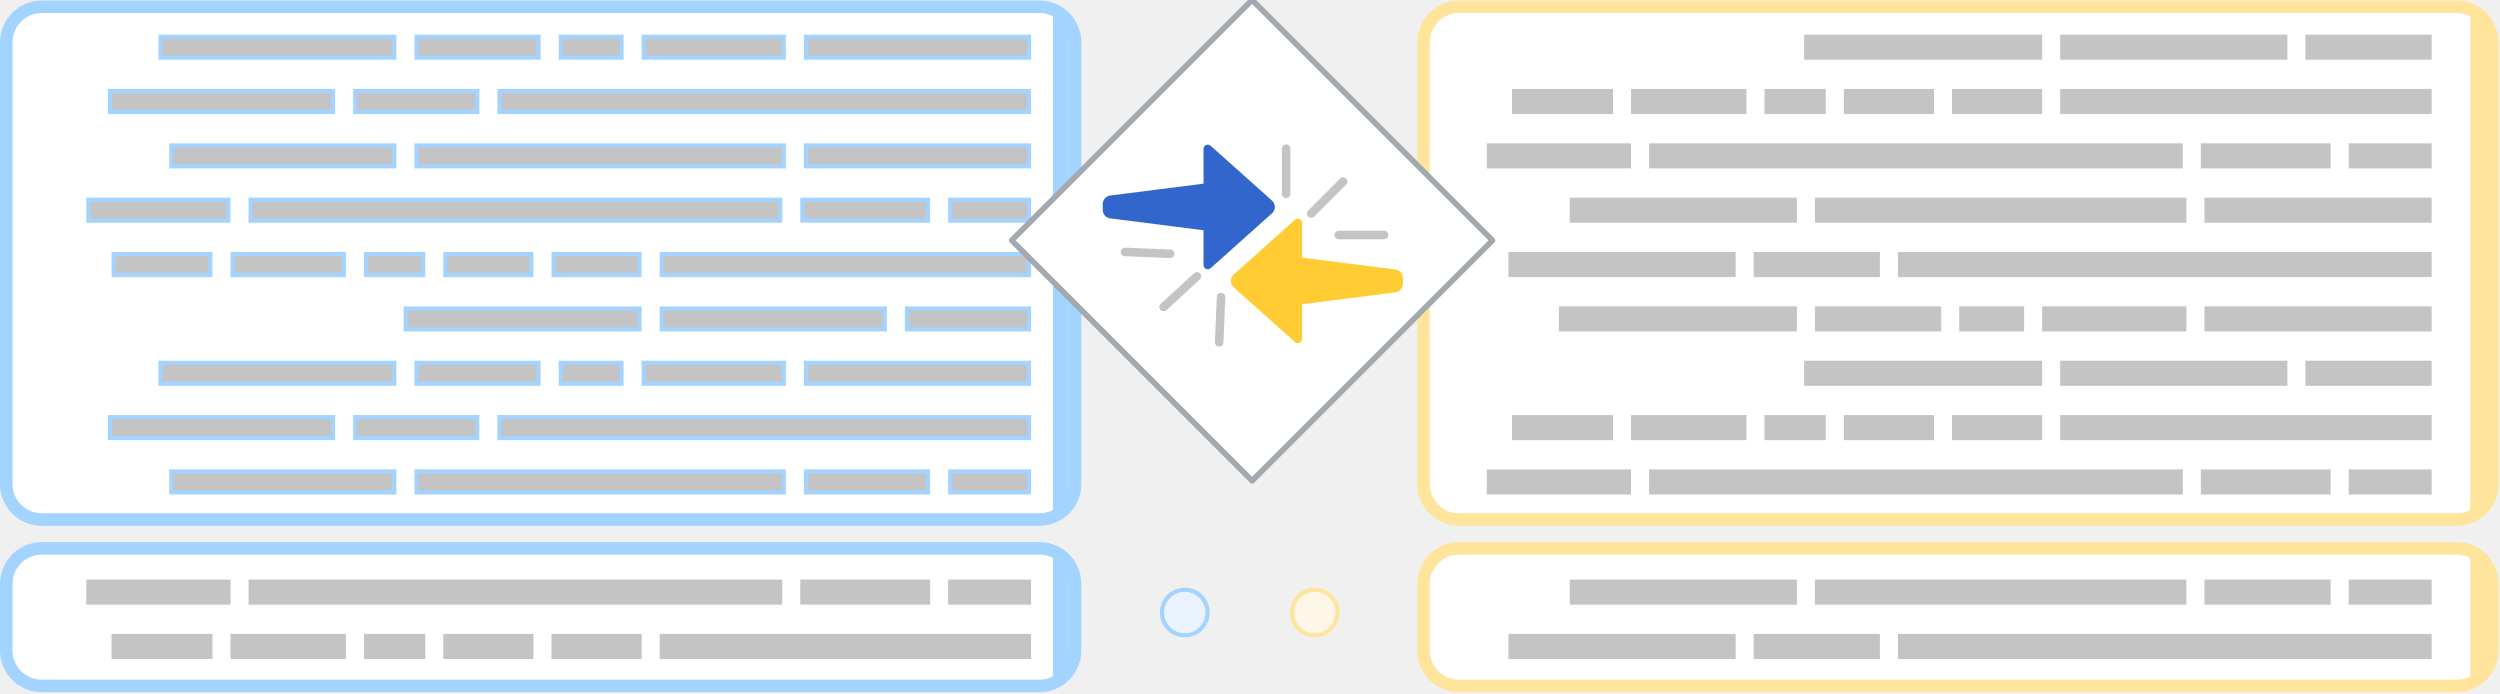
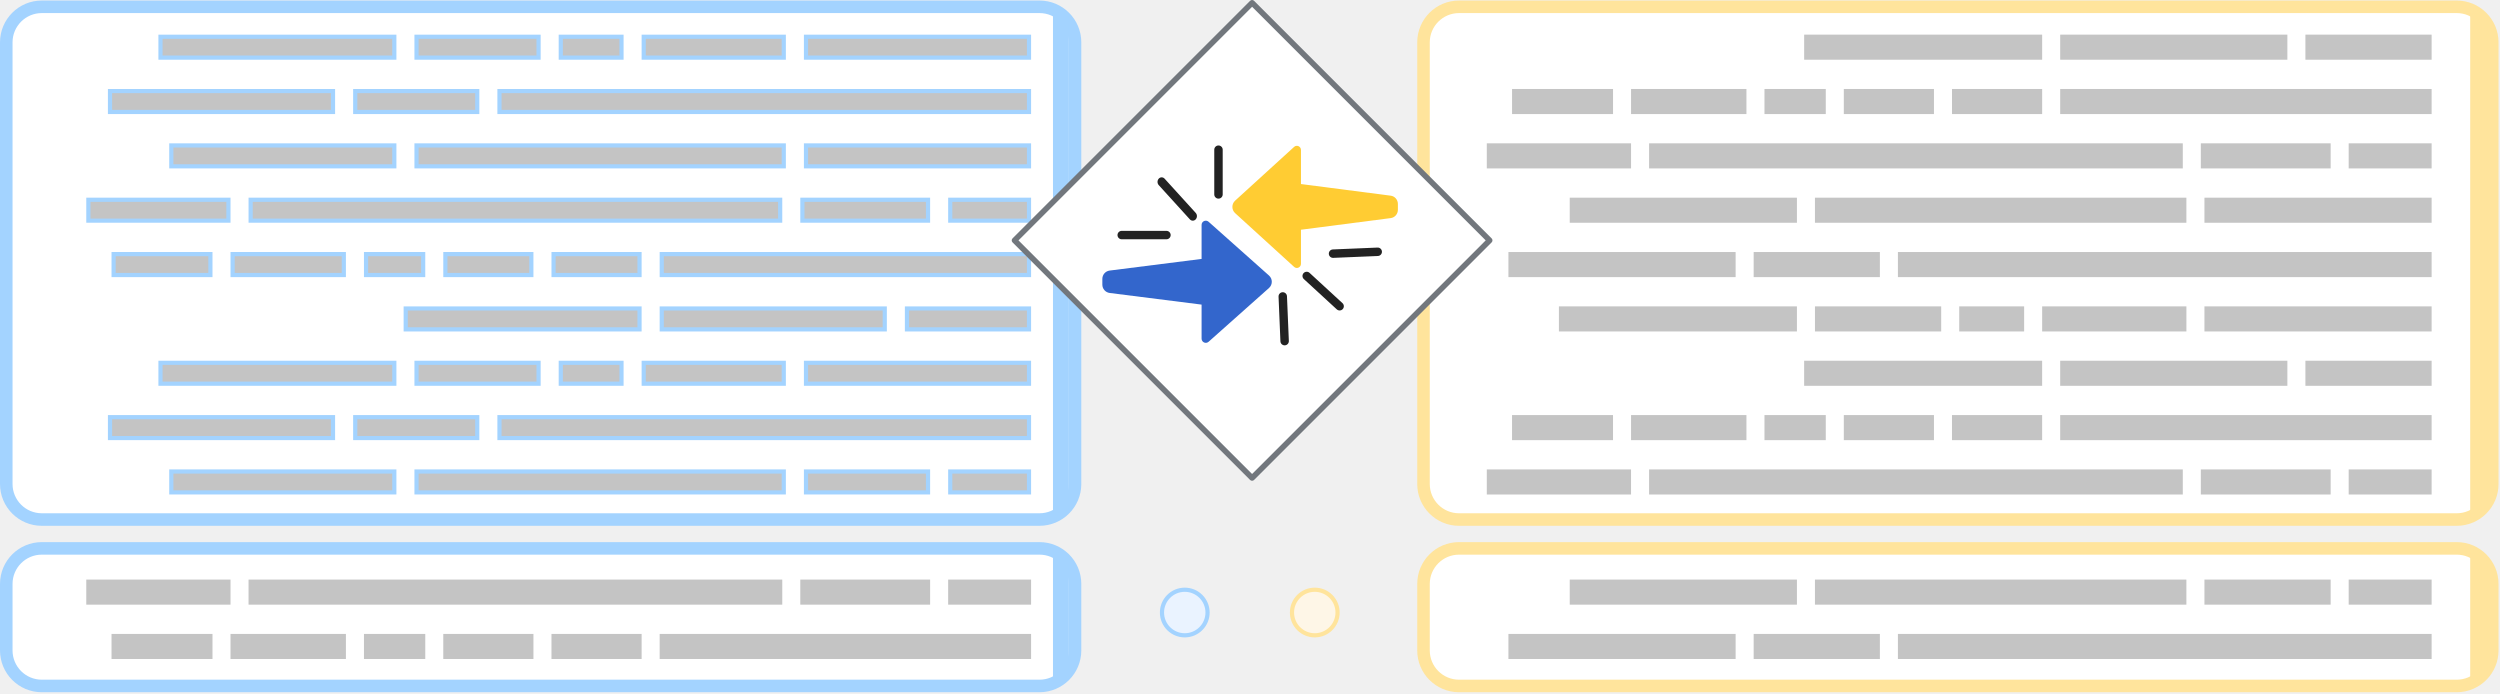
<svg xmlns="http://www.w3.org/2000/svg" width="598" height="166" viewBox="0 0 598 166" fill="none">
  <circle cx="283.396" cy="146.516" r="5.451" fill="#EAF3FF" stroke="#A3D3FF" />
  <circle cx="314.494" cy="146.516" r="5.451" fill="#FEF6E7" stroke="#FFE49C" />
  <rect x="596.148" y="164.082" width="255.647" height="32.91" rx="8.5" transform="rotate(-180 596.148 164.082)" fill="white" stroke="#FFE49C" stroke-width="3" />
  <rect x="594.676" y="162.404" width="3.803" height="29.262" transform="rotate(-180 594.676 162.404)" fill="#FFE49C" />
  <rect x="581.645" y="144.635" width="19.84" height="6" transform="rotate(-180 581.645 144.635)" fill="#C4C4C4" />
  <rect x="429.824" y="144.635" width="54.343" height="6" transform="rotate(-180 429.824 144.635)" fill="#C4C4C4" />
  <rect x="415.16" y="157.635" width="54.343" height="6" transform="rotate(-180 415.16 157.635)" fill="#C4C4C4" />
  <rect x="557.492" y="144.635" width="30.191" height="6" transform="rotate(-180 557.492 144.635)" fill="#C4C4C4" />
  <rect x="449.668" y="157.635" width="30.191" height="6" transform="rotate(-180 449.668 157.635)" fill="#C4C4C4" />
  <rect x="581.645" y="157.635" width="127.664" height="6" transform="rotate(-180 581.645 157.635)" fill="#C4C4C4" />
  <rect x="522.984" y="144.635" width="88.847" height="6" transform="rotate(-180 522.984 144.635)" fill="#C4C4C4" />
  <rect x="596.148" y="124.275" width="255.647" height="122.646" rx="8.5" transform="rotate(-180 596.148 124.275)" fill="white" stroke="#FFE49C" stroke-width="3" />
  <rect x="594.676" y="122.244" width="3.803" height="118.804" transform="rotate(-180 594.676 122.244)" fill="#FFE49C" />
  <rect x="581.645" y="118.286" width="19.84" height="6" transform="rotate(-180 581.645 118.286)" fill="#C4C4C4" />
  <rect x="488.48" y="105.286" width="21.565" height="6" transform="rotate(-180 488.48 105.286)" fill="#C4C4C4" />
  <rect x="462.605" y="105.286" width="21.565" height="6" transform="rotate(-180 462.605 105.286)" fill="#C4C4C4" />
  <rect x="436.727" y="105.286" width="14.664" height="6" transform="rotate(-180 436.727 105.286)" fill="#C4C4C4" />
  <rect x="417.75" y="105.286" width="27.603" height="6" transform="rotate(-180 417.75 105.286)" fill="#C4C4C4" />
  <rect x="488.48" y="92.286" width="56.931" height="6" transform="rotate(-180 488.48 92.2856)" fill="#C4C4C4" />
  <rect x="484.172" y="79.286" width="15.527" height="6" transform="rotate(-180 484.172 79.2856)" fill="#C4C4C4" />
  <rect x="429.824" y="79.286" width="56.931" height="6" transform="rotate(-180 429.824 79.2856)" fill="#C4C4C4" />
  <rect x="581.645" y="79.286" width="54.343" height="6" transform="rotate(-180 581.645 79.2856)" fill="#C4C4C4" />
  <rect x="522.988" y="79.286" width="34.504" height="6" transform="rotate(-180 522.988 79.2856)" fill="#C4C4C4" />
  <rect x="464.332" y="79.286" width="30.191" height="6" transform="rotate(-180 464.332 79.2856)" fill="#C4C4C4" />
  <rect x="547.141" y="92.286" width="54.343" height="6" transform="rotate(-180 547.141 92.2856)" fill="#C4C4C4" />
  <rect x="429.824" y="53.286" width="54.343" height="6" transform="rotate(-180 429.824 53.2856)" fill="#C4C4C4" />
  <rect x="415.16" y="66.286" width="54.343" height="6" transform="rotate(-180 415.16 66.2856)" fill="#C4C4C4" />
  <rect x="581.645" y="92.286" width="30.191" height="6" transform="rotate(-180 581.645 92.2856)" fill="#C4C4C4" />
  <rect x="581.645" y="53.286" width="54.343" height="6" transform="rotate(-180 581.645 53.2856)" fill="#C4C4C4" />
  <rect x="449.668" y="66.286" width="30.191" height="6" transform="rotate(-180 449.668 66.2856)" fill="#C4C4C4" />
  <rect x="385.832" y="105.286" width="24.153" height="6" transform="rotate(-180 385.832 105.286)" fill="#C4C4C4" />
  <rect x="557.492" y="118.286" width="31.053" height="6" transform="rotate(-180 557.492 118.286)" fill="#C4C4C4" />
  <rect x="390.145" y="118.286" width="34.504" height="6" transform="rotate(-180 390.145 118.286)" fill="#C4C4C4" />
  <rect x="522.125" y="118.286" width="127.664" height="6" transform="rotate(-180 522.125 118.286)" fill="#C4C4C4" />
  <rect x="581.645" y="66.286" width="127.664" height="6" transform="rotate(-180 581.645 66.2856)" fill="#C4C4C4" />
  <rect x="581.645" y="40.286" width="19.84" height="6" transform="rotate(-180 581.645 40.2856)" fill="#C4C4C4" />
  <rect x="488.484" y="27.286" width="21.565" height="6" transform="rotate(-180 488.484 27.2856)" fill="#C4C4C4" />
  <rect x="462.605" y="27.286" width="21.565" height="6" transform="rotate(-180 462.605 27.2856)" fill="#C4C4C4" />
  <rect x="436.727" y="27.286" width="14.664" height="6" transform="rotate(-180 436.727 27.2856)" fill="#C4C4C4" />
  <rect x="417.75" y="27.286" width="27.603" height="6" transform="rotate(-180 417.75 27.2856)" fill="#C4C4C4" />
  <rect x="488.484" y="14.286" width="56.931" height="6" transform="rotate(-180 488.484 14.2856)" fill="#C4C4C4" />
  <rect x="547.141" y="14.286" width="54.343" height="6" transform="rotate(-180 547.141 14.2856)" fill="#C4C4C4" />
  <rect x="581.645" y="14.286" width="30.191" height="6" transform="rotate(-180 581.645 14.2856)" fill="#C4C4C4" />
  <rect x="385.836" y="27.286" width="24.153" height="6" transform="rotate(-180 385.836 27.2856)" fill="#C4C4C4" />
  <rect x="557.492" y="40.286" width="31.053" height="6" transform="rotate(-180 557.492 40.2856)" fill="#C4C4C4" />
  <rect x="390.148" y="40.286" width="34.504" height="6" transform="rotate(-180 390.148 40.2856)" fill="#C4C4C4" />
  <rect x="522.125" y="40.286" width="127.664" height="6" transform="rotate(-180 522.125 40.2856)" fill="#C4C4C4" />
  <rect x="581.645" y="27.286" width="88.847" height="6" transform="rotate(-180 581.645 27.2856)" fill="#C4C4C4" />
  <rect x="581.645" y="105.286" width="88.847" height="6" transform="rotate(-180 581.645 105.286)" fill="#C4C4C4" />
  <rect x="522.984" y="53.286" width="88.847" height="6" transform="rotate(-180 522.984 53.2856)" fill="#C4C4C4" />
  <rect x="257.148" y="164.082" width="255.647" height="32.91" rx="8.5" transform="rotate(-180 257.148 164.082)" fill="white" stroke="#A3D3FF" stroke-width="3" />
  <rect x="255.676" y="162.404" width="3.803" height="29.262" transform="rotate(-180 255.676 162.404)" fill="#A3D3FF" />
  <rect width="19.84" height="6" transform="matrix(-1 -8.74228e-08 -8.74228e-08 1 246.637 138.635)" fill="#C4C4C4" />
  <rect width="21.565" height="6" transform="matrix(-1 -8.74228e-08 -8.74228e-08 1 153.477 151.635)" fill="#C4C4C4" />
  <rect width="21.565" height="6" transform="matrix(-1 -8.74228e-08 -8.74228e-08 1 127.598 151.635)" fill="#C4C4C4" />
  <rect width="14.664" height="6" transform="matrix(-1 -8.74228e-08 -8.74228e-08 1 101.723 151.635)" fill="#C4C4C4" />
  <rect width="27.603" height="6" transform="matrix(-1 -8.74228e-08 -8.74228e-08 1 82.7422 151.635)" fill="#C4C4C4" />
  <rect width="24.153" height="6" transform="matrix(-1 -8.74228e-08 -8.74228e-08 1 50.8281 151.635)" fill="#C4C4C4" />
  <rect width="31.053" height="6" transform="matrix(-1 -8.74228e-08 -8.74228e-08 1 222.484 138.635)" fill="#C4C4C4" />
  <rect width="34.504" height="6" transform="matrix(-1 -8.74228e-08 -8.74228e-08 1 55.1406 138.635)" fill="#C4C4C4" />
  <rect width="127.664" height="6" transform="matrix(-1 -8.74228e-08 -8.74228e-08 1 187.117 138.635)" fill="#C4C4C4" />
  <rect width="88.847" height="6" transform="matrix(-1 -8.74228e-08 -8.74228e-08 1 246.637 151.635)" fill="#C4C4C4" />
  <rect x="257.148" y="124.274" width="255.647" height="122.646" rx="8.5" transform="rotate(-180 257.148 124.274)" fill="white" stroke="#A3D3FF" stroke-width="3" />
  <rect x="255.176" y="121.743" width="2.803" height="117.804" transform="rotate(-180 255.176 121.743)" fill="#A3D3FF" stroke="#A3D3FF" />
  <rect x="-0.5" y="0.5" width="14.527" height="5" transform="matrix(-1 -8.74228e-08 -8.74228e-08 1 148.164 8.28467)" fill="#C4C4C4" stroke="#A3D3FF" />
  <rect x="-0.5" y="0.5" width="55.931" height="5" transform="matrix(-1 -8.74228e-08 -8.74228e-08 1 93.8203 8.28467)" fill="#C4C4C4" stroke="#A3D3FF" />
  <rect x="-0.5" y="0.5" width="53.343" height="5" transform="matrix(-1 -8.74228e-08 -8.74228e-08 1 93.8203 34.2847)" fill="#C4C4C4" stroke="#A3D3FF" />
  <rect x="-0.5" y="0.5" width="53.343" height="5" transform="matrix(-1 -8.74228e-08 -8.74228e-08 1 79.1562 21.2847)" fill="#C4C4C4" stroke="#A3D3FF" />
  <rect x="-0.5" y="0.5" width="53.343" height="5" transform="matrix(-1 -8.74228e-08 -8.74228e-08 1 245.637 8.28467)" fill="#C4C4C4" stroke="#A3D3FF" />
  <rect x="-0.5" y="0.5" width="53.343" height="5" transform="matrix(-1 -8.74228e-08 -8.74228e-08 1 245.637 34.2847)" fill="#C4C4C4" stroke="#A3D3FF" />
  <rect x="-0.5" y="0.5" width="29.191" height="5" transform="matrix(-1 -8.74228e-08 -8.74228e-08 1 113.66 21.2847)" fill="#C4C4C4" stroke="#A3D3FF" />
  <rect x="-0.5" y="0.5" width="33.504" height="5" transform="matrix(-1 -8.74228e-08 -8.74228e-08 1 186.98 8.28467)" fill="#C4C4C4" stroke="#A3D3FF" />
  <rect x="-0.5" y="0.5" width="29.191" height="5" transform="matrix(-1 -8.74228e-08 -8.74228e-08 1 128.324 8.28467)" fill="#C4C4C4" stroke="#A3D3FF" />
  <rect x="-0.5" y="0.5" width="126.664" height="5" transform="matrix(-1 -8.74228e-08 -8.74228e-08 1 245.637 21.2847)" fill="#C4C4C4" stroke="#A3D3FF" />
  <rect x="-0.5" y="0.5" width="87.847" height="5" transform="matrix(-1 -8.74228e-08 -8.74228e-08 1 186.98 34.2847)" fill="#C4C4C4" stroke="#A3D3FF" />
  <rect x="-0.5" y="0.5" width="18.84" height="5" transform="matrix(-1 -8.74228e-08 -8.74228e-08 1 245.637 47.2842)" fill="#C4C4C4" stroke="#A3D3FF" />
  <rect x="-0.5" y="0.5" width="14.527" height="5" transform="matrix(-1 -8.74228e-08 -8.74228e-08 1 148.164 86.2842)" fill="#C4C4C4" stroke="#A3D3FF" />
  <rect x="-0.5" y="0.5" width="18.84" height="5" transform="matrix(-1 -8.74228e-08 -8.74228e-08 1 245.637 112.284)" fill="#C4C4C4" stroke="#A3D3FF" />
  <rect x="-0.5" y="0.5" width="20.565" height="5" transform="matrix(-1 -8.74228e-08 -8.74228e-08 1 152.477 60.2842)" fill="#C4C4C4" stroke="#A3D3FF" />
  <rect x="-0.5" y="0.5" width="20.565" height="5" transform="matrix(-1 -8.74228e-08 -8.74228e-08 1 126.598 60.2842)" fill="#C4C4C4" stroke="#A3D3FF" />
  <rect x="-0.5" y="0.5" width="13.664" height="5" transform="matrix(-1 -8.74228e-08 -8.74228e-08 1 100.723 60.2842)" fill="#C4C4C4" stroke="#A3D3FF" />
  <rect x="-0.5" y="0.5" width="26.603" height="5" transform="matrix(-1 -8.74228e-08 -8.74228e-08 1 81.7422 60.2842)" fill="#C4C4C4" stroke="#A3D3FF" />
  <rect x="-0.5" y="0.5" width="55.931" height="5" transform="matrix(-1 -8.74228e-08 -8.74228e-08 1 152.477 73.2842)" fill="#C4C4C4" stroke="#A3D3FF" />
  <rect x="-0.5" y="0.5" width="55.931" height="5" transform="matrix(-1 -8.74228e-08 -8.74228e-08 1 93.8203 86.2842)" fill="#C4C4C4" stroke="#A3D3FF" />
  <rect x="-0.5" y="0.5" width="53.343" height="5" transform="matrix(-1 -8.74228e-08 -8.74228e-08 1 211.133 73.2842)" fill="#C4C4C4" stroke="#A3D3FF" />
  <rect x="-0.5" y="0.5" width="53.343" height="5" transform="matrix(-1 -8.74228e-08 -8.74228e-08 1 93.8203 112.284)" fill="#C4C4C4" stroke="#A3D3FF" />
  <rect x="-0.5" y="0.5" width="53.343" height="5" transform="matrix(-1 -8.74228e-08 -8.74228e-08 1 79.1562 99.2842)" fill="#C4C4C4" stroke="#A3D3FF" />
  <rect x="-0.5" y="0.5" width="53.343" height="5" transform="matrix(-1 -8.74228e-08 -8.74228e-08 1 245.637 86.2842)" fill="#C4C4C4" stroke="#A3D3FF" />
  <rect x="-0.5" y="0.5" width="29.191" height="5" transform="matrix(-1 -8.74228e-08 -8.74228e-08 1 245.637 73.2842)" fill="#C4C4C4" stroke="#A3D3FF" />
  <rect x="-0.5" y="0.5" width="29.191" height="5" transform="matrix(-1 -8.74228e-08 -8.74228e-08 1 221.484 112.284)" fill="#C4C4C4" stroke="#A3D3FF" />
  <rect x="-0.5" y="0.5" width="29.191" height="5" transform="matrix(-1 -8.74228e-08 -8.74228e-08 1 113.66 99.2842)" fill="#C4C4C4" stroke="#A3D3FF" />
  <rect x="-0.5" y="0.5" width="33.504" height="5" transform="matrix(-1 -8.74228e-08 -8.74228e-08 1 186.98 86.2842)" fill="#C4C4C4" stroke="#A3D3FF" />
  <rect x="-0.5" y="0.5" width="29.191" height="5" transform="matrix(-1 -8.74228e-08 -8.74228e-08 1 128.324 86.2842)" fill="#C4C4C4" stroke="#A3D3FF" />
  <rect x="-0.5" y="0.5" width="23.153" height="5" transform="matrix(-1 -8.74228e-08 -8.74228e-08 1 49.8281 60.2842)" fill="#C4C4C4" stroke="#A3D3FF" />
  <rect x="-0.5" y="0.5" width="30.053" height="5" transform="matrix(-1 -8.74228e-08 -8.74228e-08 1 221.484 47.2842)" fill="#C4C4C4" stroke="#A3D3FF" />
  <rect x="-0.5" y="0.5" width="33.504" height="5" transform="matrix(-1 -8.74228e-08 -8.74228e-08 1 54.1406 47.2842)" fill="#C4C4C4" stroke="#A3D3FF" />
  <rect x="-0.5" y="0.5" width="126.664" height="5" transform="matrix(-1 -8.74228e-08 -8.74228e-08 1 186.117 47.2842)" fill="#C4C4C4" stroke="#A3D3FF" />
  <rect x="-0.5" y="0.5" width="126.664" height="5" transform="matrix(-1 -8.74228e-08 -8.74228e-08 1 245.637 99.2842)" fill="#C4C4C4" stroke="#A3D3FF" />
  <rect x="-0.5" y="0.5" width="87.847" height="5" transform="matrix(-1 -8.74228e-08 -8.74228e-08 1 245.637 60.2842)" fill="#C4C4C4" stroke="#A3D3FF" />
  <rect x="-0.5" y="0.5" width="87.847" height="5" transform="matrix(-1 -8.74228e-08 -8.74228e-08 1 186.98 112.284)" fill="#C4C4C4" stroke="#A3D3FF" />
-   <path d="M357 57.5L299.5 0L242 57.5L299.5 115L357 57.5Z" fill="white" stroke="#A2A9B1" stroke-width="1.361" stroke-linejoin="round" />
-   <path d="M304.262 51.027C305.17 50.215 305.17 48.794 304.262 47.983L289.585 34.864C288.927 34.276 287.884 34.743 287.884 35.625L287.884 43.932L265.559 46.77C264.54 46.9 263.775 47.767 263.775 48.795L263.775 50.214C263.775 51.242 264.54 52.109 265.559 52.239L287.884 55.077L287.884 63.384C287.884 64.266 288.927 64.733 289.585 64.145L304.262 51.027Z" fill="#3366CC" />
-   <path d="M295.082 65.675C294.174 66.486 294.174 67.907 295.082 68.719L309.759 81.838C310.417 82.425 311.46 81.959 311.46 81.077L311.46 72.769L333.784 69.931C334.804 69.802 335.568 68.934 335.568 67.906L335.568 66.487C335.568 65.459 334.804 64.592 333.784 64.462L311.46 61.624L311.46 53.317C311.46 52.435 310.417 51.968 309.759 52.556L295.082 65.675Z" fill="#FFCC33" />
-   <path d="M291.625 81.883L292.078 71.067" stroke="#C4C4C4" stroke-width="2.041" stroke-linecap="round" />
-   <path d="M269.09 60.258L279.907 60.711" stroke="#C4C4C4" stroke-width="2.041" stroke-linecap="round" />
-   <path d="M278.316 73.442L286.285 66.113" stroke="#C4C4C4" stroke-width="2.041" stroke-linecap="round" />
-   <path d="M307.637 35.55L307.637 46.377" stroke="#C4C4C4" stroke-width="2.041" stroke-linecap="round" />
-   <path d="M331.055 56.215L320.228 56.215" stroke="#C4C4C4" stroke-width="2.041" stroke-linecap="round" />
-   <path d="M321.289 43.428L313.634 51.084" stroke="#C4C4C4" stroke-width="2.041" stroke-linecap="round" />
+   <path d="M242.944 57.5L299.501 0.942L356.059 57.5L299.501 114.057L242.944 57.5Z" fill="white" />
+   <path d="M295.44 50.98C294.567 50.184 294.567 48.791 295.44 47.995L309.555 35.133C310.188 34.557 311.191 35.015 311.191 35.88L311.191 44.024L332.66 46.807C333.64 46.934 334.375 47.784 334.375 48.792L334.375 50.183C334.375 51.191 333.64 52.041 332.66 52.169L311.191 54.951L311.191 63.096C311.191 63.96 310.188 64.418 309.555 63.842L295.44 50.98Z" fill="#FFCC33" />
+   <path d="M303.544 65.905C304.438 66.701 304.438 68.094 303.544 68.89L289.093 81.752C288.446 82.328 287.419 81.87 287.419 81.006L287.419 72.861L265.439 70.079C264.435 69.952 263.682 69.101 263.682 68.093L263.682 66.702C263.682 65.694 264.435 64.844 265.439 64.717L287.419 61.934L287.419 53.79C287.419 52.925 288.446 52.467 289.093 53.044L303.544 65.905Z" fill="#3366CC" />
+   <path fill-rule="evenodd" clip-rule="evenodd" d="M307.326 82.606C307.883 82.583 308.315 82.112 308.292 81.556L307.845 70.866C307.821 70.309 307.351 69.877 306.795 69.9C306.238 69.923 305.806 70.393 305.829 70.95L306.276 81.64C306.3 82.197 306.77 82.629 307.326 82.606Z" fill="#222222" />
+   <path fill-rule="evenodd" clip-rule="evenodd" d="M330.559 60.184C330.582 60.741 330.15 61.211 329.593 61.234L318.903 61.682C318.346 61.705 317.876 61.273 317.853 60.716C317.83 60.159 318.262 59.689 318.819 59.666L329.509 59.219C330.066 59.195 330.536 59.628 330.559 60.184Z" fill="#222222" />
+   <path fill-rule="evenodd" clip-rule="evenodd" d="M321.181 73.938C321.558 73.528 321.531 72.89 321.121 72.513L313.246 65.27C312.836 64.893 312.197 64.92 311.82 65.33C311.443 65.74 311.47 66.378 311.88 66.755L319.755 73.998C320.165 74.375 320.804 74.348 321.181 73.938Z" fill="#222222" />
+   <path fill-rule="evenodd" clip-rule="evenodd" d="M291.461 34.798C290.904 34.798 290.452 35.25 290.452 35.807L290.452 46.507C290.452 47.064 290.904 47.515 291.461 47.515C292.018 47.515 292.47 47.064 292.47 46.507L292.47 35.807C292.47 35.25 292.018 34.798 291.461 34.798Z" fill="#222222" />
+   <path fill-rule="evenodd" clip-rule="evenodd" d="M267.305 56.23C267.305 55.672 267.756 55.221 268.313 55.221L279.013 55.221C279.57 55.221 280.022 55.672 280.022 56.23C280.022 56.787 279.57 57.238 279.013 57.238L268.313 57.238C267.756 57.238 267.305 56.787 267.305 56.23Z" fill="#222222" />
+   <path fill-rule="evenodd" clip-rule="evenodd" d="M277.17 42.738C276.782 43.164 276.782 43.855 277.17 44.281L284.611 52.467C284.999 52.893 285.627 52.893 286.015 52.467C286.402 52.041 286.402 51.35 286.015 50.924L278.573 42.738C278.185 42.311 277.557 42.311 277.17 42.738Z" fill="#222222" />
+   <path fill-rule="evenodd" clip-rule="evenodd" d="M299.976 0.197C299.713 -0.066 299.287 -0.066 299.024 0.197L242.197 57.025C241.934 57.287 241.934 57.713 242.197 57.975L299.024 114.803C299.287 115.066 299.713 115.066 299.976 114.803L356.803 57.975C357.066 57.713 357.066 57.287 356.803 57.024L299.976 0.197ZM355.376 57.5L299.5 113.376L243.624 57.5L299.5 1.624L355.376 57.5Z" fill="#72777D" />
</svg>
